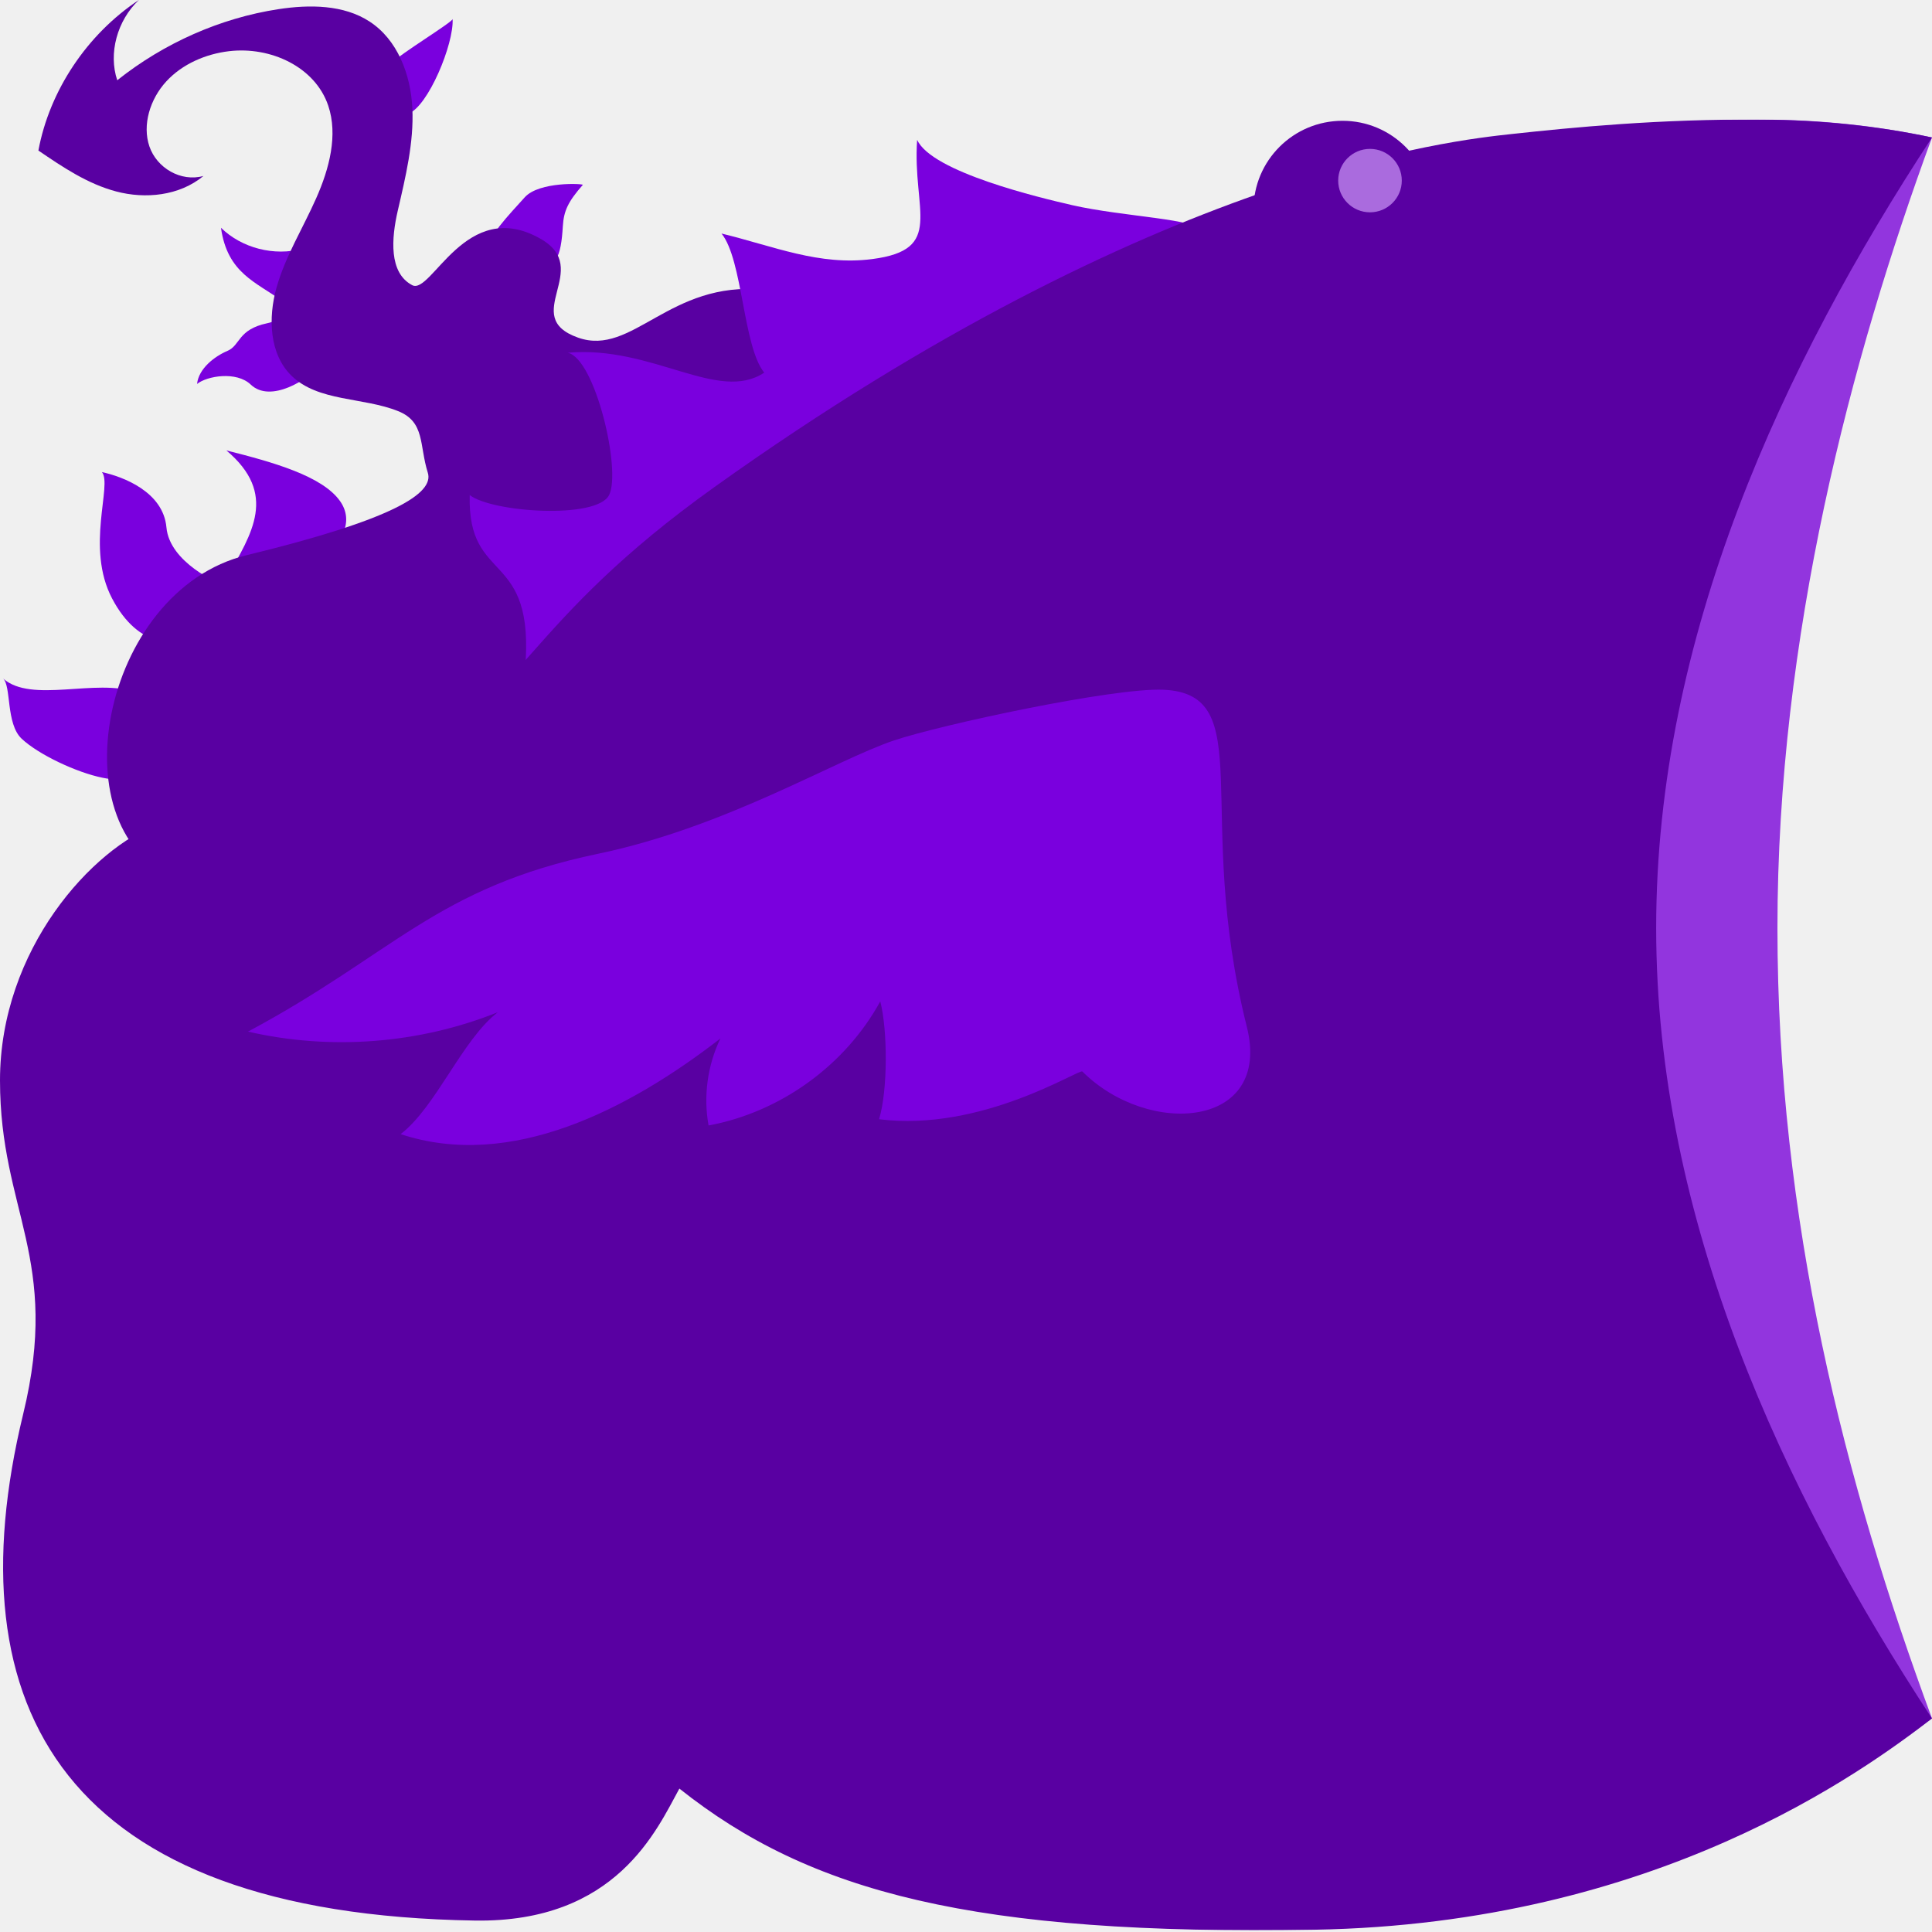
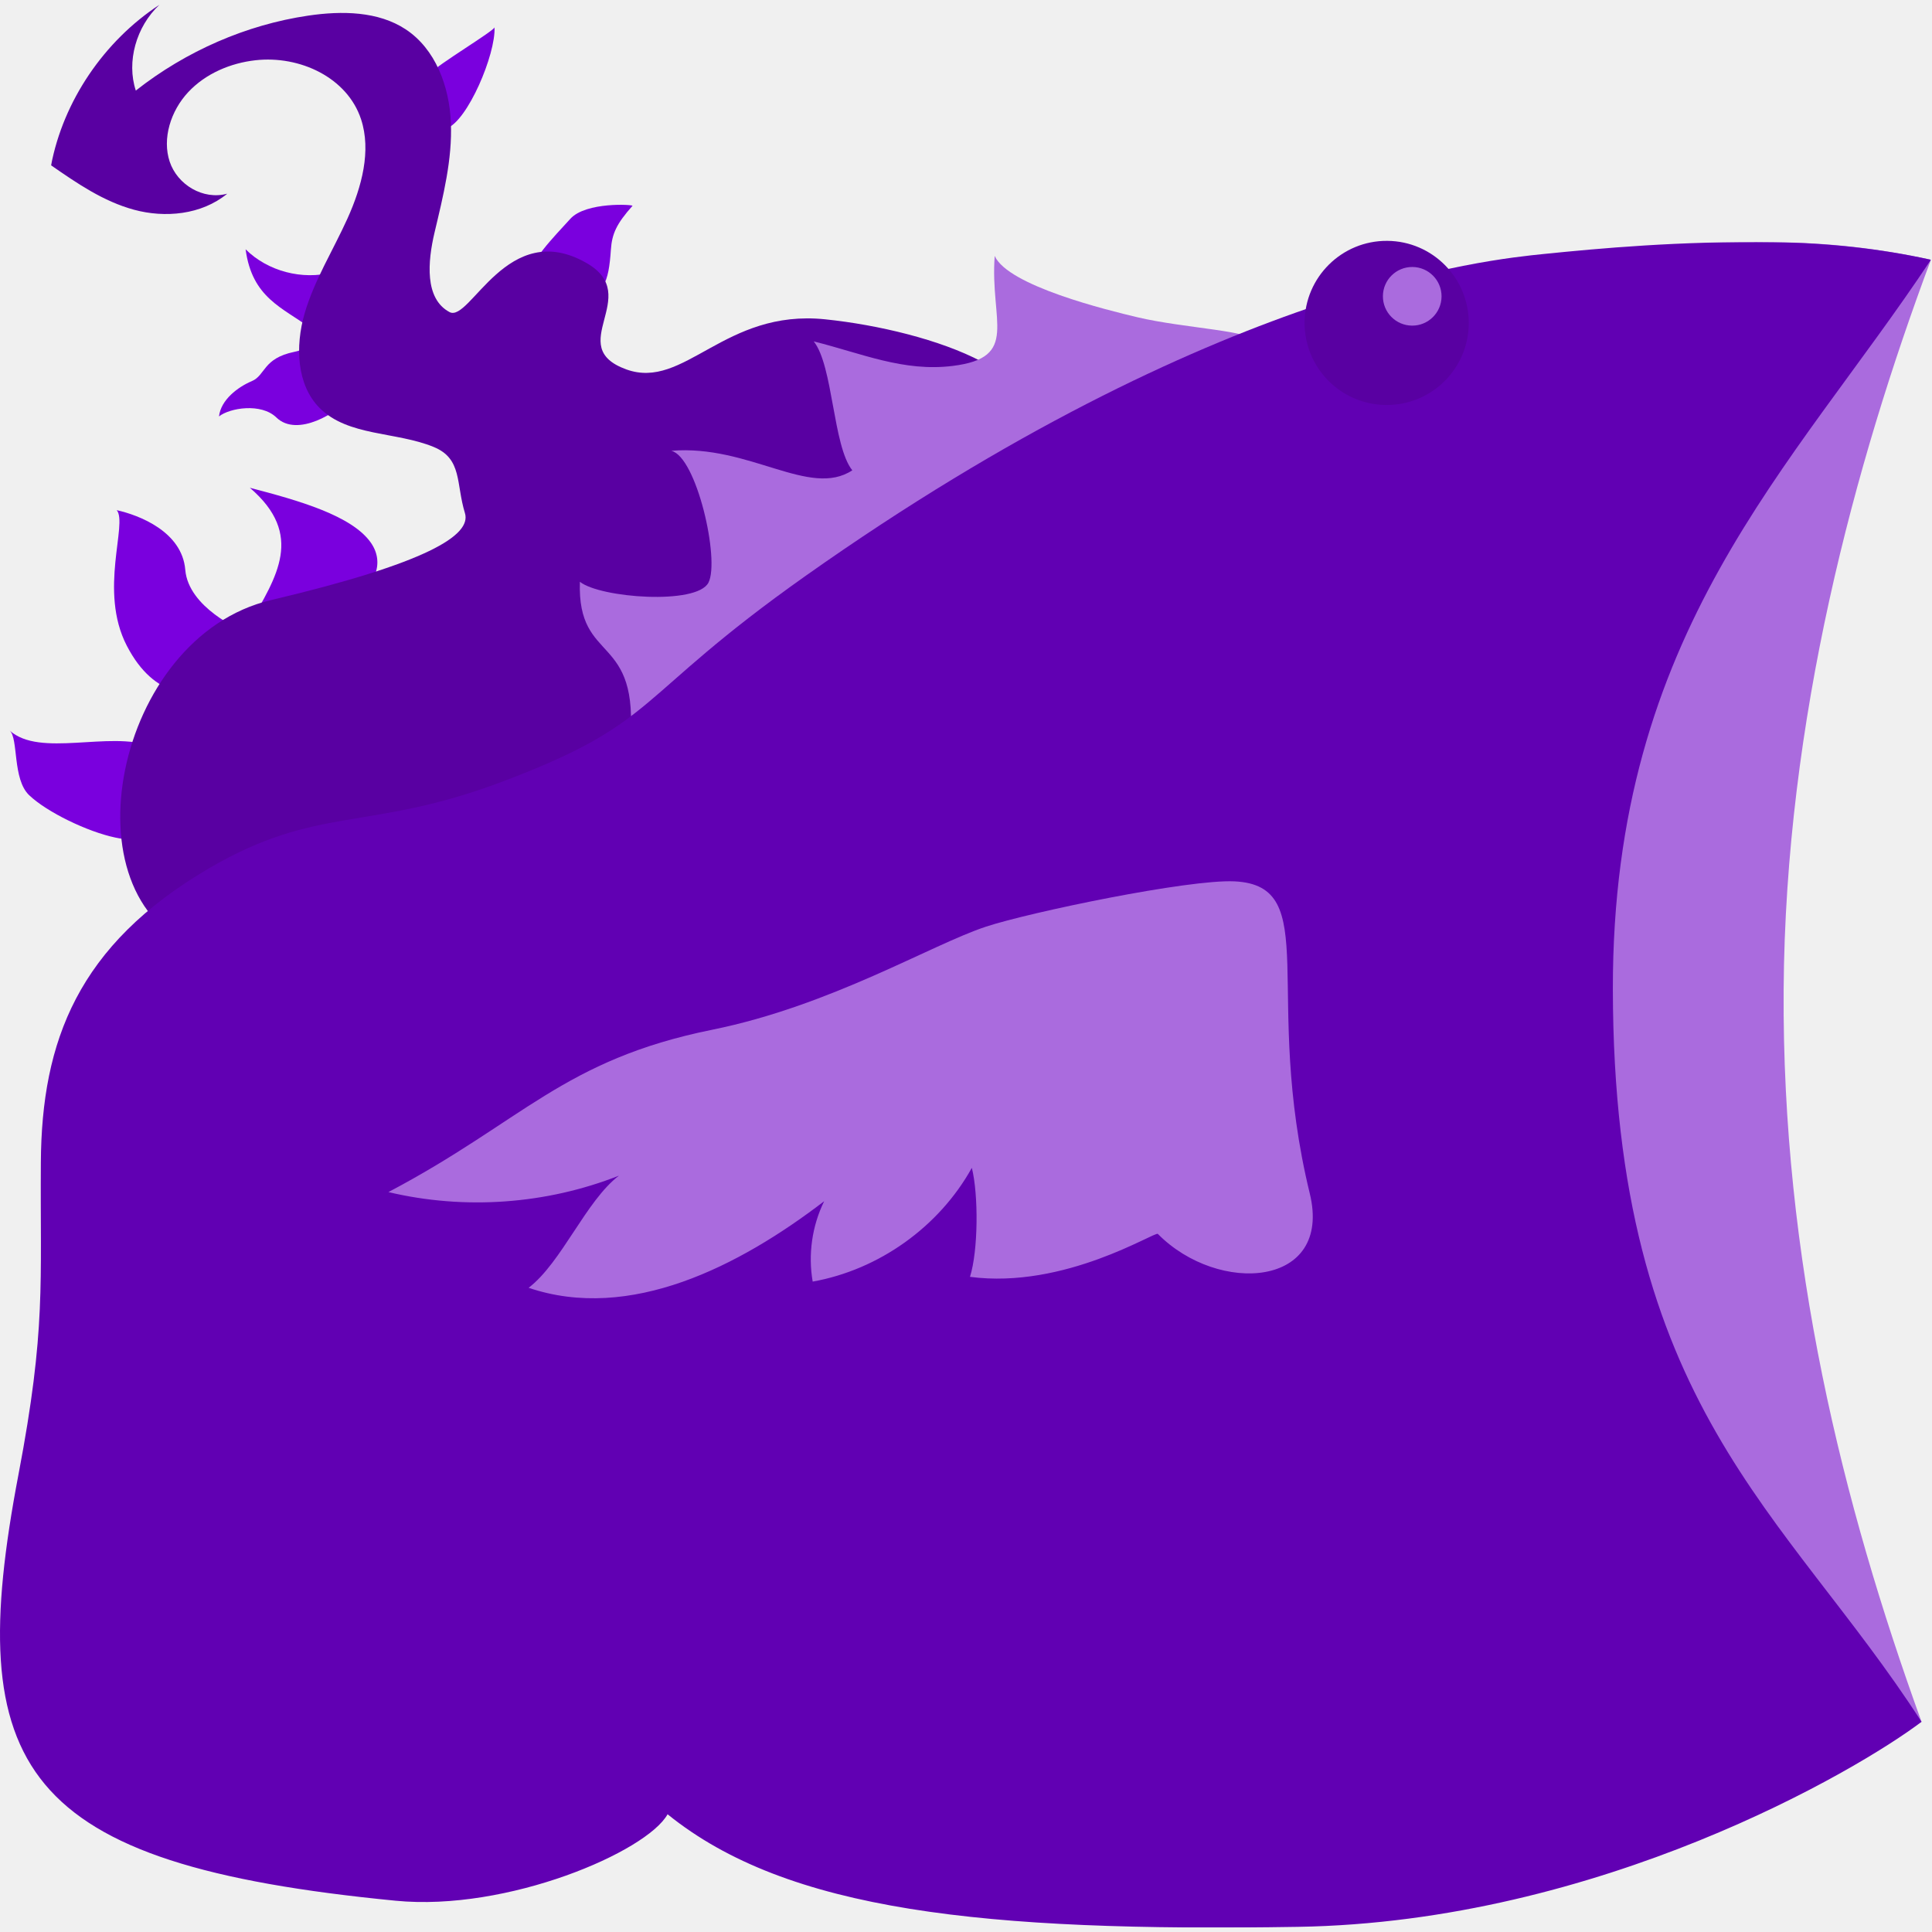
<svg xmlns="http://www.w3.org/2000/svg" xmlns:xlink="http://www.w3.org/1999/xlink" width="48px" height="48px" viewBox="0 0 48 48" version="1.1">
  <defs>
-     <polygon id="path-1" points="0.001 0.023 24.36 0.023 24.36 40.191 0.001 40.191" />
-     <polygon id="path-3" points="0 0.021 48 0.021 48 45.007 0 45.007" />
+     <polygon id="path-1" points="0.081 0.11 24.344 0.11 24.344 24.85 0.081 24.85" />
+     <polygon id="path-3" points="0.079 0.068 22.666 0.068 22.666 37.216 0.079 37.216" />
+     <polygon id="path-5" points="2.37449719e-05 0.065 47.973 0.065 47.973 41.941 2.37449719e-05 41.941" />
  </defs>
  <g id="ic_hugemonster" stroke="none" stroke-width="1" fill="none" fill-rule="evenodd">
-     <g id="Group-31">
-       <path d="M5.625,11.191 C6.765,11.478 8.008,11.822 8.45,12.452 C8.786,12.93 8.543,13.501 7.897,13.877 C7.333,14.205 6.451,14.413 5.639,14.346 C6.26,13.251 6.907,12.274 5.625,11.191" id="Fill-1" fill="#7A00DE" />
-       <path d="M7.035,7.352 C7.381,7.515 8.106,7.513 8.452,7.677 C8.51,8.132 8.246,8.721 7.952,9.076 C7.658,9.43 6.722,10.025 6.23,9.555 C5.874,9.215 5.143,9.34 4.896,9.539 C4.936,9.156 5.329,8.855 5.652,8.717 C5.976,8.579 5.903,8.187 6.637,8.031 C7.371,7.874 7.035,7.352 7.035,7.352" id="Fill-3" fill="#7A00DE" />
-       <path d="M5.459,14.498 C5.23,14.856 5.217,15.664 4.988,16.022 C4.369,16.008 3.456,16.142 2.786,14.871 C2.116,13.599 2.798,12.039 2.532,11.729 C3.052,11.841 4.055,12.217 4.135,13.102 C4.214,13.986 5.459,14.498 5.459,14.498" id="Fill-5" fill="#7A00DE" />
-       <path d="M0.076,16.856 C0.781,17.485 2.389,16.844 3.376,17.2 C4.784,17.709 4.508,19.719 2.548,19.323 C1.902,19.193 0.954,18.745 0.538,18.353 C0.143,17.982 0.284,17.042 0.076,16.856" id="Fill-7" fill="#7A00DE" />
-       <path d="M11.245,0.472 C11.249,0.548 9.89,1.372 9.791,1.526 C9.512,1.963 9.896,2.283 10.146,2.824 C10.634,2.649 11.279,1.094 11.245,0.472" id="Fill-9" fill="#7A00DE" />
-       <path d="M7.015,7.481 C6.365,7.005 5.649,6.793 5.49,5.659 C6.007,6.165 6.814,6.372 7.521,6.179 C7.284,6.785 7.015,7.481 7.015,7.481" id="Fill-11" fill="#7A00DE" />
-       <path d="M12.275,6.052 C12.56,6.086 13.694,6.64 13.808,6.456 C13.922,6.272 13.961,5.99 13.984,5.616 C14.007,5.242 14.112,5.011 14.48,4.593 C14.507,4.563 13.397,4.502 13.037,4.902 C12.678,5.301 11.99,6.018 12.275,6.052" id="Fill-13" fill="#7A00DE" />
-       <path d="M9.893,10.215 C9.02,9.864 7.901,9.984 7.237,9.33 C6.696,8.798 6.654,7.904 6.873,7.135 C7.092,6.365 7.528,5.665 7.855,4.927 C8.183,4.19 8.401,3.354 8.155,2.625 C7.83,1.662 6.726,1.149 5.689,1.272 C5.114,1.341 4.533,1.586 4.13,2.024 C3.727,2.462 3.53,3.105 3.712,3.638 C3.894,4.171 4.492,4.528 5.055,4.372 C4.453,4.87 3.607,4.947 2.891,4.758 C2.175,4.569 1.557,4.151 0.954,3.74 C1.23,2.251 2.163,0.852 3.45,1.19700748e-05 C2.91,0.509 2.689,1.329 2.913,1.994 C4.078,1.067 5.476,0.45 6.91,0.229 C7.697,0.108 8.54,0.117 9.18,0.534 C9.873,0.984 10.204,1.843 10.245,2.692 C10.285,3.541 10.076,4.397 9.881,5.241 C9.726,5.915 9.655,6.777 10.241,7.085 C10.721,7.337 11.572,4.875 13.427,5.931 C14.751,6.684 12.886,7.867 14.363,8.389 C15.718,8.867 16.628,6.969 18.979,7.197 C21.454,7.437 24.748,8.541 23.379,10.09 C22.389,11.21 19.353,13.077 18.009,14.433 C15.946,16.513 17.219,26.425 4.478,21.873 C1.343,20.753 2.498,14.673 6.128,13.793 C9.758,12.913 10.791,12.259 10.629,11.745 C10.413,11.059 10.564,10.485 9.893,10.215" id="Fill-15" fill="#5900A2" />
-       <g id="Group-19" transform="translate(23.64, 2.948708)">
+     <g id="Group-32">
+       <path d="M6.208,12.119 C7.425,12.435 8.75,12.812 9.218,13.489 C9.573,14.004 9.31,14.613 8.616,15.012 C8.012,15.36 7.068,15.576 6.201,15.499 C6.872,14.331 7.571,13.288 6.208,12.119" id="Fill-1" fill="#7A00DE" />
+       <path d="M7.741,8.018 C8.11,8.195 8.884,8.198 9.252,8.375 C9.312,8.863 9.025,9.493 8.709,9.87 C8.392,10.248 7.388,10.878 6.866,10.372 C6.488,10.005 5.706,10.134 5.441,10.346 C5.486,9.935 5.908,9.616 6.254,9.47 C6.601,9.325 6.525,8.904 7.311,8.742 C8.097,8.579 7.741,8.018 7.741,8.018" id="Fill-3" fill="#7A00DE" />
+       <path d="M6.008,15.661 C5.76,16.042 5.742,16.908 5.495,17.289 C4.833,17.27 3.856,17.408 3.15,16.042 C2.443,14.675 3.182,13.008 2.9,12.675 C3.455,12.798 4.524,13.208 4.603,14.156 C4.681,15.104 6.008,15.661 6.008,15.661" id="Fill-5" fill="#7A00DE" />
+       <path d="M0.241,18.15 C0.99,18.828 2.712,18.152 3.764,18.541 C5.265,19.095 4.956,21.246 2.865,20.809 C2.176,20.665 1.166,20.178 0.724,19.756 C0.305,19.356 0.462,18.35 0.241,18.15" id="Fill-7" fill="#7A00DE" />
+       <path d="M12.286,0.678 C12.29,0.759 10.832,1.632 10.725,1.797 C10.424,2.263 10.832,2.609 11.096,3.19 C11.619,3.006 12.319,1.344 12.286,0.678" id="Fill-9" fill="#7A00DE" />
+       <path d="M7.719,8.156 C7.028,7.641 6.265,7.41 6.102,6.194 C6.651,6.739 7.511,6.966 8.268,6.765 C8.011,7.412 7.719,8.156 7.719,8.156" id="Fill-11" fill="#7A00DE" />
+       <path d="M13.348,6.661 C13.652,6.699 14.86,7.301 14.983,7.105 C15.106,6.908 15.15,6.606 15.177,6.206 C15.204,5.806 15.318,5.559 15.714,5.114 C15.742,5.082 14.558,5.009 14.171,5.435 C13.784,5.86 13.044,6.623 13.348,6.661" id="Fill-13" fill="#7A00DE" />
+       <g id="Group-17" transform="translate(1.188119, 0.008317)">
        <mask id="mask-2" fill="white">
          <use xlink:href="#path-1" />
        </mask>
-         <g id="Clip-18" />
-         <path d="M20.52,20.107 C20.52,12.859 22.342,5.963 24.36,0.467 C22.998,0.177 21.585,0.023 20.136,0.023 C9.016,0.023 0.001,9.015 0.001,20.107 C0.001,31.199 9.016,40.191 20.136,40.191 C21.585,40.191 22.998,40.037 24.36,39.747 C22.194,33.898 20.52,27.355 20.52,20.107" id="Fill-17" fill="#9235DE" mask="url(#mask-2)" />
+         <g id="Clip-16" />
+         <path d="M9.586,11.096 C8.656,10.713 7.46,10.835 6.755,10.13 C6.181,9.556 6.142,8.598 6.381,7.775 C6.621,6.953 7.091,6.205 7.446,5.418 C7.801,4.631 8.04,3.737 7.782,2.954 C7.441,1.921 6.265,1.364 5.156,1.489 C4.542,1.558 3.92,1.817 3.486,2.283 C3.052,2.749 2.837,3.437 3.028,4.009 C3.219,4.58 3.855,4.968 4.458,4.804 C3.812,5.333 2.907,5.41 2.143,5.203 C1.379,4.996 0.723,4.544 0.081,4.099 C0.385,2.506 1.393,1.014 2.774,0.11 C2.193,0.652 1.951,1.528 2.186,2.242 C3.437,1.258 4.935,0.606 6.469,0.38 C7.309,0.256 8.21,0.271 8.892,0.721 C9.629,1.208 9.976,2.13 10.014,3.04 C10.052,3.95 9.822,4.865 9.608,5.768 C9.438,6.489 9.356,7.412 9.98,7.745 C10.491,8.018 11.417,5.387 13.392,6.531 C14.801,7.347 12.8,8.601 14.374,9.17 C15.819,9.692 16.804,7.665 19.314,7.925 C21.957,8.199 25.469,9.405 23.996,11.054 C22.93,12.247 19.674,14.226 18.228,15.669 C16.01,17.883 17.302,28.507 3.722,23.545 C0.38,22.324 1.656,15.82 5.54,14.902 C9.424,13.984 10.532,13.29 10.363,12.739 C10.137,12.003 10.301,11.389 9.586,11.096" id="Fill-15" fill="#5900A2" mask="url(#mask-2)" />
      </g>
-       <path d="M22.786,3.474 C22.664,5.237 23.481,6.201 21.674,6.436 C20.351,6.609 19.224,6.116 17.926,5.802 C18.456,6.457 18.457,8.603 18.987,9.258 C17.843,10.018 16.208,8.576 14.107,8.764 C14.79,8.913 15.44,11.689 15.133,12.299 C14.827,12.91 12.212,12.729 11.67,12.299 C11.61,14.563 13.312,13.61 13.043,16.648 C12.936,17.857 16.858,14.881 18.03,14.533 C19.202,14.186 24.428,10.595 25.612,9.526 C26.49,8.733 29.208,6.785 29.736,5.731 C29.878,5.449 27.892,5.386 26.634,5.096 C25.843,4.914 23.146,4.275 22.786,3.474" id="Fill-20" fill="#7A00DE" />
-       <g id="Group-24" transform="translate(0, 2.948708)">
+       <g id="Group-20" transform="translate(25.30693, 5.948911)">
        <mask id="mask-4" fill="white">
          <use xlink:href="#path-3" />
        </mask>
-         <g id="Clip-23" />
-         <path d="M43.776,0.023 C41.238,0.002 39.041,0.22 37.576,0.379 C36.112,0.537 28.748,1.294 17.754,9.149 C13.056,12.505 13,14.41 9.954,16.114 C6.61,17.986 5.571,16.929 3.937,17.522 C2.303,18.115 -1.2e-05,20.634 -1.2e-05,23.895 C-1.2e-05,27.155 1.517,28.31 0.576,32.182 C-1.206,39.518 1.615,44.607 11.795,44.767 C15.32,44.823 16.32,42.502 16.879,41.488 C20.121,44.069 24.197,45.14 32.656,44.995 C41.157,44.848 46.282,41.061 48,39.747 C44.299,34.102 41.147,27.355 41.147,20.107 C41.147,12.858 44.299,6.112 48,0.467 C46.638,0.177 45.225,0.034 43.776,0.023 Z" id="Fill-22" fill="#5900A2" mask="url(#mask-4)" />
+         <g id="Clip-19" />
+         <path d="M19.007,18.644 C19.05,11.941 20.772,5.575 22.666,0.505 C21.411,0.228 20.109,0.078 18.772,0.069 C8.514,0.003 0.145,8.265 0.08,18.523 C0.014,28.78 8.276,37.149 18.534,37.215 C19.87,37.224 21.174,37.09 22.433,36.829 C20.469,31.408 18.964,25.347 19.007,18.644" id="Fill-18" fill="#AA6BDE" mask="url(#mask-4)" />
      </g>
-       <path d="M14.857,21.212 C10.842,22.05 9.777,23.699 6.161,25.63 C8.214,26.103 10.412,25.933 12.367,25.149 C11.481,25.833 10.84,27.493 9.954,28.177 C12.691,29.083 15.62,27.564 17.898,25.801 C17.577,26.467 17.472,27.235 17.604,27.962 C19.389,27.632 21,26.468 21.87,24.879 C22.056,25.596 22.058,27.098 21.84,27.807 C24.397,28.128 26.817,26.547 26.891,26.621 C28.533,28.259 31.61,28.036 30.977,25.51 C29.64,20.174 31.289,17.236 28.897,17.136 C27.661,17.085 23.391,18 22.211,18.396 C20.743,18.889 18.051,20.545 14.857,21.212" id="Fill-25" fill="#7A00DE" />
-       <path d="M35.565,5.206 C35.565,6.424 34.575,7.412 33.354,7.412 C32.133,7.412 31.143,6.424 31.143,5.206 C31.143,3.988 32.133,3.001 33.354,3.001 C34.575,3.001 35.565,3.988 35.565,5.206" id="Fill-27" fill="#5900A2" />
-       <path d="M34.827,4.487 C34.827,4.922 34.473,5.275 34.037,5.275 C33.601,5.275 33.247,4.922 33.247,4.487 C33.247,4.052 33.601,3.699 34.037,3.699 C34.473,3.699 34.827,4.052 34.827,4.487" id="Fill-29" fill="#AA6BDE" />
+       <path d="M24.713,6.358 C24.591,7.988 25.339,8.884 23.671,9.091 C22.449,9.243 21.412,8.781 20.217,8.482 C20.702,9.091 20.69,11.076 21.175,11.685 C20.115,12.381 18.616,11.038 16.676,11.2 C17.306,11.341 17.889,13.911 17.602,14.474 C17.316,15.038 14.905,14.855 14.407,14.454 C14.339,16.547 15.914,15.676 15.648,18.483 C15.542,19.601 19.177,16.872 20.261,16.557 C21.344,16.243 26.186,12.954 27.285,11.972 C28.1,11.244 30.618,9.458 31.112,8.487 C31.244,8.227 29.412,8.157 28.254,7.881 C27.525,7.708 25.041,7.102 24.713,6.358" id="Fill-21" fill="#AA6BDE" />
+       <g id="Group-25" transform="translate(0, 5.948911)">
+         <mask id="mask-6" fill="white">
+           <use xlink:href="#path-5" />
+         </mask>
+         <g id="Clip-24" />
+         <path d="M47.973,0.505 C46.718,0.228 45.415,0.088 44.079,0.069 C41.738,0.035 39.71,0.224 38.358,0.361 C37.006,0.499 30.209,1.156 20.021,8.354 C15.667,11.431 16.423,11.989 12.452,13.481 C9.141,14.724 7.898,14.041 5.191,15.625 C1.934,17.531 1.034,19.915 1.015,22.93 C0.995,25.945 1.149,27.061 0.46,30.68 C-0.936,38.002 0.482,40.364 9.83,41.274 C12.609,41.545 16.064,40.061 16.586,39.126 C19.561,41.533 24.439,42.049 32.243,41.923 C39.743,41.803 46.148,38.034 47.74,36.829 C44.359,31.587 40.084,28.999 40.071,18.625 C40.06,9.738 44.525,5.703 47.973,0.505" id="Fill-23" fill="#6100B3" mask="url(#mask-6)" />
+       </g>
+       <path d="M17.697,25.583 C13.989,26.334 12.997,27.853 9.65,29.617 C11.541,30.066 13.569,29.922 15.377,29.209 C14.555,29.836 13.955,31.367 13.133,31.995 C15.653,32.849 18.364,31.462 20.476,29.844 C20.175,30.458 20.074,31.168 20.191,31.841 C21.839,31.546 23.332,30.479 24.145,29.015 C24.312,29.68 24.305,31.069 24.099,31.723 C26.456,32.034 28.698,30.587 28.766,30.656 C30.271,32.18 33.111,31.992 32.541,29.652 C31.34,24.711 32.879,22.003 30.672,21.897 C29.532,21.842 25.589,22.663 24.498,23.022 C23.14,23.469 20.648,24.985 17.697,25.583" id="Fill-26" fill="#AA6BDE" />
+       <path d="M36.491,8.036 C36.484,9.162 35.565,10.07 34.439,10.062 C33.312,10.055 32.405,9.136 32.412,8.01 C32.42,6.884 33.338,5.976 34.465,5.984 C35.591,5.991 36.498,6.91 36.491,8.036" id="Fill-28" fill="#5900A2" />
+       <path d="M35.815,7.366 C35.812,7.769 35.484,8.093 35.082,8.09 C34.679,8.087 34.355,7.759 34.358,7.357 C34.36,6.955 34.688,6.631 35.091,6.633 C35.493,6.636 35.817,6.964 35.815,7.366" id="Fill-30" fill="#AA6BDE" />
    </g>
  </g>
</svg>
